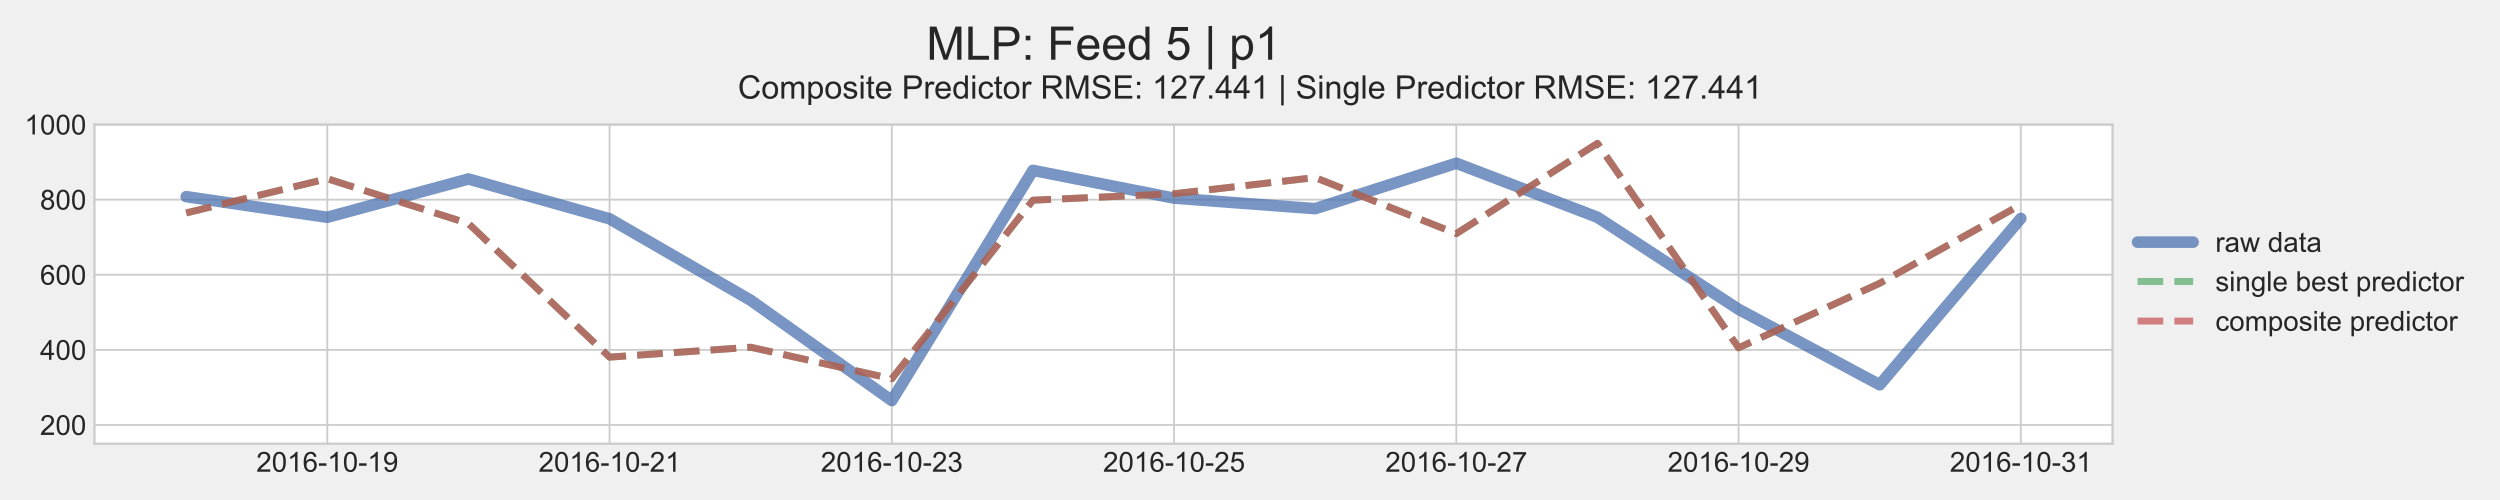
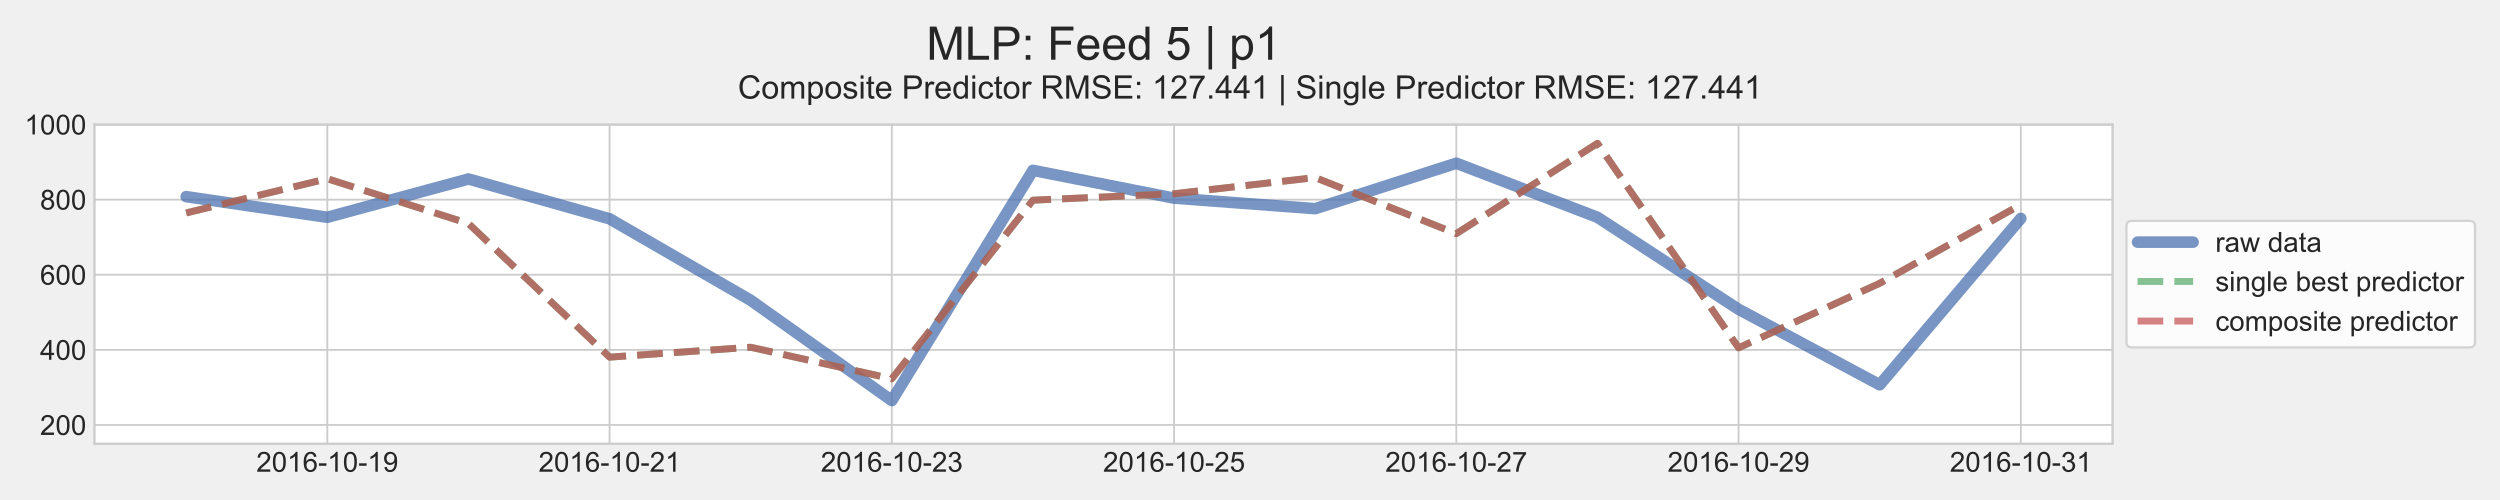
<svg xmlns="http://www.w3.org/2000/svg" xmlns:xlink="http://www.w3.org/1999/xlink" height="216pt" version="1.1" viewBox="0 0 1080 216" width="1080pt">
  <defs>
    <style type="text/css">
*{stroke-linecap:butt;stroke-linejoin:round;}
  </style>
  </defs>
  <g id="figure_1">
    <g id="patch_1">
      <path d="M 0 216  L 1080 216  L 1080 0  L 0 0  z " style="fill:none;" />
    </g>
    <g id="axes_1">
      <g id="patch_2">
        <path d="M 40.8 191.7  L 912.625 191.7  L 912.625 53.8  L 40.8 53.8  z " style="fill:#ffffff;" />
      </g>
      <g id="matplotlib.axis_1">
        <g id="xtick_1">
          <g id="line2d_1">
-             <path clip-path="url(#p46f3f9dfbc)" d="M 141.395 191.7  L 141.395 53.8  " style="fill:none;stroke:#cccccc;stroke-linecap:round;stroke-width:0.8;" />
+             <path clip-path="url(#p5fd729d918)" d="M 141.395 191.7  L 141.395 53.8  " style="fill:none;stroke:#cccccc;stroke-linecap:round;stroke-width:0.8;" />
          </g>
          <g id="line2d_2" />
          <g id="text_1">
            <defs>
              <path d="M 50.344 8.453  L 50.344 0  L 3.031 0  Q 2.938 3.172 4.047 6.109  Q 5.859 10.938 9.828 15.625  Q 13.812 20.312 21.344 26.469  Q 33.016 36.031 37.109 41.625  Q 41.219 47.219 41.219 52.203  Q 41.219 57.422 37.469 61  Q 33.734 64.594 27.734 64.594  Q 21.391 64.594 17.578 60.781  Q 13.766 56.984 13.719 50.25  L 4.688 51.172  Q 5.609 61.281 11.656 66.578  Q 17.719 71.875 27.938 71.875  Q 38.234 71.875 44.234 66.156  Q 50.25 60.453 50.25 52  Q 50.25 47.703 48.484 43.547  Q 46.734 39.406 42.656 34.812  Q 38.578 30.219 29.109 22.219  Q 21.188 15.578 18.938 13.203  Q 16.703 10.844 15.234 8.453  z " id="ArialMT-32" />
              <path d="M 4.156 35.297  Q 4.156 48 6.766 55.734  Q 9.375 63.484 14.516 67.672  Q 19.672 71.875 27.484 71.875  Q 33.25 71.875 37.594 69.547  Q 41.938 67.234 44.766 62.859  Q 47.609 58.5 49.219 52.219  Q 50.828 45.953 50.828 35.297  Q 50.828 22.703 48.234 14.969  Q 45.656 7.234 40.5 3  Q 35.359 -1.219 27.484 -1.219  Q 17.141 -1.219 11.234 6.203  Q 4.156 15.141 4.156 35.297  z M 13.188 35.297  Q 13.188 17.672 17.312 11.828  Q 21.438 6 27.484 6  Q 33.547 6 37.672 11.859  Q 41.797 17.719 41.797 35.297  Q 41.797 52.984 37.672 58.781  Q 33.547 64.594 27.391 64.594  Q 21.344 64.594 17.719 59.469  Q 13.188 52.938 13.188 35.297  z " id="ArialMT-30" />
              <path d="M 37.25 0  L 28.469 0  L 28.469 56  Q 25.297 52.984 20.141 49.953  Q 14.984 46.922 10.891 45.406  L 10.891 53.906  Q 18.266 57.375 23.781 62.297  Q 29.297 67.234 31.594 71.875  L 37.25 71.875  z " id="ArialMT-31" />
              <path d="M 49.75 54.047  L 41.016 53.375  Q 39.844 58.547 37.703 60.891  Q 34.125 64.656 28.906 64.656  Q 24.703 64.656 21.531 62.312  Q 17.391 59.281 14.984 53.469  Q 12.594 47.656 12.5 36.922  Q 15.672 41.75 20.266 44.094  Q 24.859 46.438 29.891 46.438  Q 38.672 46.438 44.844 39.969  Q 51.031 33.5 51.031 23.25  Q 51.031 16.5 48.125 10.719  Q 45.219 4.938 40.141 1.859  Q 35.062 -1.219 28.609 -1.219  Q 17.625 -1.219 10.688 6.859  Q 3.766 14.938 3.766 33.5  Q 3.766 54.25 11.422 63.672  Q 18.109 71.875 29.438 71.875  Q 37.891 71.875 43.281 67.141  Q 48.688 62.406 49.75 54.047  z M 13.875 23.188  Q 13.875 18.656 15.797 14.5  Q 17.719 10.359 21.188 8.172  Q 24.656 6 28.469 6  Q 34.031 6 38.031 10.484  Q 42.047 14.984 42.047 22.703  Q 42.047 30.125 38.078 34.391  Q 34.125 38.672 28.125 38.672  Q 22.172 38.672 18.016 34.391  Q 13.875 30.125 13.875 23.188  z " id="ArialMT-36" />
              <path d="M 3.172 21.484  L 3.172 30.328  L 30.172 30.328  L 30.172 21.484  z " id="ArialMT-2d" />
              <path d="M 5.469 16.547  L 13.922 17.328  Q 14.984 11.375 18.016 8.688  Q 21.047 6 25.781 6  Q 29.828 6 32.875 7.859  Q 35.938 9.719 37.891 12.812  Q 39.844 15.922 41.156 21.188  Q 42.484 26.469 42.484 31.938  Q 42.484 32.516 42.438 33.688  Q 39.797 29.5 35.234 26.875  Q 30.672 24.266 25.344 24.266  Q 16.453 24.266 10.297 30.703  Q 4.156 37.156 4.156 47.703  Q 4.156 58.594 10.578 65.234  Q 17 71.875 26.656 71.875  Q 33.641 71.875 39.422 68.109  Q 45.219 64.359 48.219 57.391  Q 51.219 50.438 51.219 37.25  Q 51.219 23.531 48.234 15.406  Q 45.266 7.281 39.375 3.031  Q 33.5 -1.219 25.594 -1.219  Q 17.188 -1.219 11.859 3.438  Q 6.547 8.109 5.469 16.547  z M 41.453 48.141  Q 41.453 55.719 37.422 60.156  Q 33.406 64.594 27.734 64.594  Q 21.875 64.594 17.531 59.812  Q 13.188 55.031 13.188 47.406  Q 13.188 40.578 17.312 36.297  Q 21.438 32.031 27.484 32.031  Q 33.594 32.031 37.516 36.297  Q 41.453 40.578 41.453 48.141  z " id="ArialMT-39" />
            </defs>
            <g style="fill:#262626;" transform="translate(110.7071 203.7894)scale(0.12 -0.12)">
              <use xlink:href="#ArialMT-32" />
              <use x="55.615" xlink:href="#ArialMT-30" />
              <use x="111.23" xlink:href="#ArialMT-31" />
              <use x="166.846" xlink:href="#ArialMT-36" />
              <use x="222.461" xlink:href="#ArialMT-2d" />
              <use x="255.762" xlink:href="#ArialMT-31" />
              <use x="311.377" xlink:href="#ArialMT-30" />
              <use x="366.992" xlink:href="#ArialMT-2d" />
              <use x="400.293" xlink:href="#ArialMT-31" />
              <use x="455.908" xlink:href="#ArialMT-39" />
            </g>
          </g>
        </g>
        <g id="xtick_2">
          <g id="line2d_3">
-             <path clip-path="url(#p46f3f9dfbc)" d="M 263.329 191.7  L 263.329 53.8  " style="fill:none;stroke:#cccccc;stroke-linecap:round;stroke-width:0.8;" />
+             <path clip-path="url(#p5fd729d918)" d="M 263.329 191.7  L 263.329 53.8  " style="fill:none;stroke:#cccccc;stroke-linecap:round;stroke-width:0.8;" />
          </g>
          <g id="line2d_4" />
          <g id="text_2">
            <g style="fill:#262626;" transform="translate(232.6406 203.7894)scale(0.12 -0.12)">
              <use xlink:href="#ArialMT-32" />
              <use x="55.615" xlink:href="#ArialMT-30" />
              <use x="111.23" xlink:href="#ArialMT-31" />
              <use x="166.846" xlink:href="#ArialMT-36" />
              <use x="222.461" xlink:href="#ArialMT-2d" />
              <use x="255.762" xlink:href="#ArialMT-31" />
              <use x="311.377" xlink:href="#ArialMT-30" />
              <use x="366.992" xlink:href="#ArialMT-2d" />
              <use x="400.293" xlink:href="#ArialMT-32" />
              <use x="455.908" xlink:href="#ArialMT-31" />
            </g>
          </g>
        </g>
        <g id="xtick_3">
          <g id="line2d_5">
-             <path clip-path="url(#p46f3f9dfbc)" d="M 385.262 191.7  L 385.262 53.8  " style="fill:none;stroke:#cccccc;stroke-linecap:round;stroke-width:0.8;" />
+             <path clip-path="url(#p5fd729d918)" d="M 385.262 191.7  L 385.262 53.8  " style="fill:none;stroke:#cccccc;stroke-linecap:round;stroke-width:0.8;" />
          </g>
          <g id="line2d_6" />
          <g id="text_3">
            <defs>
              <path d="M 4.203 18.891  L 12.984 20.062  Q 14.5 12.594 18.141 9.297  Q 21.781 6 27 6  Q 33.203 6 37.469 10.297  Q 41.75 14.594 41.75 20.953  Q 41.75 27 37.797 30.922  Q 33.844 34.859 27.734 34.859  Q 25.25 34.859 21.531 33.891  L 22.516 41.609  Q 23.391 41.5 23.922 41.5  Q 29.547 41.5 34.031 44.422  Q 38.531 47.359 38.531 53.469  Q 38.531 58.297 35.25 61.469  Q 31.984 64.656 26.812 64.656  Q 21.688 64.656 18.266 61.422  Q 14.844 58.203 13.875 51.766  L 5.078 53.328  Q 6.688 62.156 12.391 67.016  Q 18.109 71.875 26.609 71.875  Q 32.469 71.875 37.391 69.359  Q 42.328 66.844 44.938 62.5  Q 47.562 58.156 47.562 53.266  Q 47.562 48.641 45.062 44.828  Q 42.578 41.016 37.703 38.766  Q 44.047 37.312 47.562 32.688  Q 51.078 28.078 51.078 21.141  Q 51.078 11.766 44.234 5.25  Q 37.406 -1.266 26.953 -1.266  Q 17.531 -1.266 11.297 4.344  Q 5.078 9.969 4.203 18.891  z " id="ArialMT-33" />
            </defs>
            <g style="fill:#262626;" transform="translate(354.5742 203.7894)scale(0.12 -0.12)">
              <use xlink:href="#ArialMT-32" />
              <use x="55.615" xlink:href="#ArialMT-30" />
              <use x="111.23" xlink:href="#ArialMT-31" />
              <use x="166.846" xlink:href="#ArialMT-36" />
              <use x="222.461" xlink:href="#ArialMT-2d" />
              <use x="255.762" xlink:href="#ArialMT-31" />
              <use x="311.377" xlink:href="#ArialMT-30" />
              <use x="366.992" xlink:href="#ArialMT-2d" />
              <use x="400.293" xlink:href="#ArialMT-32" />
              <use x="455.908" xlink:href="#ArialMT-33" />
            </g>
          </g>
        </g>
        <g id="xtick_4">
          <g id="line2d_7">
-             <path clip-path="url(#p46f3f9dfbc)" d="M 507.196 191.7  L 507.196 53.8  " style="fill:none;stroke:#cccccc;stroke-linecap:round;stroke-width:0.8;" />
+             <path clip-path="url(#p5fd729d918)" d="M 507.196 191.7  L 507.196 53.8  " style="fill:none;stroke:#cccccc;stroke-linecap:round;stroke-width:0.8;" />
          </g>
          <g id="line2d_8" />
          <g id="text_4">
            <defs>
              <path d="M 4.156 18.75  L 13.375 19.531  Q 14.406 12.797 18.141 9.391  Q 21.875 6 27.156 6  Q 33.5 6 37.891 10.781  Q 42.281 15.578 42.281 23.484  Q 42.281 31 38.062 35.344  Q 33.844 39.703 27 39.703  Q 22.75 39.703 19.328 37.766  Q 15.922 35.844 13.969 32.766  L 5.719 33.844  L 12.641 70.609  L 48.25 70.609  L 48.25 62.203  L 19.672 62.203  L 15.828 42.969  Q 22.266 47.469 29.344 47.469  Q 38.719 47.469 45.156 40.969  Q 51.609 34.469 51.609 24.266  Q 51.609 14.547 45.953 7.469  Q 39.062 -1.219 27.156 -1.219  Q 17.391 -1.219 11.203 4.25  Q 5.031 9.719 4.156 18.75  z " id="ArialMT-35" />
            </defs>
            <g style="fill:#262626;" transform="translate(476.5078 203.7894)scale(0.12 -0.12)">
              <use xlink:href="#ArialMT-32" />
              <use x="55.615" xlink:href="#ArialMT-30" />
              <use x="111.23" xlink:href="#ArialMT-31" />
              <use x="166.846" xlink:href="#ArialMT-36" />
              <use x="222.461" xlink:href="#ArialMT-2d" />
              <use x="255.762" xlink:href="#ArialMT-31" />
              <use x="311.377" xlink:href="#ArialMT-30" />
              <use x="366.992" xlink:href="#ArialMT-2d" />
              <use x="400.293" xlink:href="#ArialMT-32" />
              <use x="455.908" xlink:href="#ArialMT-35" />
            </g>
          </g>
        </g>
        <g id="xtick_5">
          <g id="line2d_9">
-             <path clip-path="url(#p46f3f9dfbc)" d="M 629.129 191.7  L 629.129 53.8  " style="fill:none;stroke:#cccccc;stroke-linecap:round;stroke-width:0.8;" />
+             <path clip-path="url(#p5fd729d918)" d="M 629.129 191.7  L 629.129 53.8  " style="fill:none;stroke:#cccccc;stroke-linecap:round;stroke-width:0.8;" />
          </g>
          <g id="line2d_10" />
          <g id="text_5">
            <defs>
              <path d="M 4.734 62.203  L 4.734 70.656  L 51.078 70.656  L 51.078 63.812  Q 44.234 56.547 37.516 44.484  Q 30.812 32.422 27.156 19.672  Q 24.516 10.688 23.781 0  L 14.75 0  Q 14.891 8.453 18.062 20.406  Q 21.234 32.375 27.172 43.484  Q 33.109 54.594 39.797 62.203  z " id="ArialMT-37" />
            </defs>
            <g style="fill:#262626;" transform="translate(598.4413 203.7894)scale(0.12 -0.12)">
              <use xlink:href="#ArialMT-32" />
              <use x="55.615" xlink:href="#ArialMT-30" />
              <use x="111.23" xlink:href="#ArialMT-31" />
              <use x="166.846" xlink:href="#ArialMT-36" />
              <use x="222.461" xlink:href="#ArialMT-2d" />
              <use x="255.762" xlink:href="#ArialMT-31" />
              <use x="311.377" xlink:href="#ArialMT-30" />
              <use x="366.992" xlink:href="#ArialMT-2d" />
              <use x="400.293" xlink:href="#ArialMT-32" />
              <use x="455.908" xlink:href="#ArialMT-37" />
            </g>
          </g>
        </g>
        <g id="xtick_6">
          <g id="line2d_11">
-             <path clip-path="url(#p46f3f9dfbc)" d="M 751.063 191.7  L 751.063 53.8  " style="fill:none;stroke:#cccccc;stroke-linecap:round;stroke-width:0.8;" />
+             <path clip-path="url(#p5fd729d918)" d="M 751.063 191.7  L 751.063 53.8  " style="fill:none;stroke:#cccccc;stroke-linecap:round;stroke-width:0.8;" />
          </g>
          <g id="line2d_12" />
          <g id="text_6">
            <g style="fill:#262626;" transform="translate(720.3749 203.7894)scale(0.12 -0.12)">
              <use xlink:href="#ArialMT-32" />
              <use x="55.615" xlink:href="#ArialMT-30" />
              <use x="111.23" xlink:href="#ArialMT-31" />
              <use x="166.846" xlink:href="#ArialMT-36" />
              <use x="222.461" xlink:href="#ArialMT-2d" />
              <use x="255.762" xlink:href="#ArialMT-31" />
              <use x="311.377" xlink:href="#ArialMT-30" />
              <use x="366.992" xlink:href="#ArialMT-2d" />
              <use x="400.293" xlink:href="#ArialMT-32" />
              <use x="455.908" xlink:href="#ArialMT-39" />
            </g>
          </g>
        </g>
        <g id="xtick_7">
          <g id="line2d_13">
-             <path clip-path="url(#p46f3f9dfbc)" d="M 872.997 191.7  L 872.997 53.8  " style="fill:none;stroke:#cccccc;stroke-linecap:round;stroke-width:0.8;" />
+             <path clip-path="url(#p5fd729d918)" d="M 872.997 191.7  L 872.997 53.8  " style="fill:none;stroke:#cccccc;stroke-linecap:round;stroke-width:0.8;" />
          </g>
          <g id="line2d_14" />
          <g id="text_7">
            <g style="fill:#262626;" transform="translate(842.3085 203.7894)scale(0.12 -0.12)">
              <use xlink:href="#ArialMT-32" />
              <use x="55.615" xlink:href="#ArialMT-30" />
              <use x="111.23" xlink:href="#ArialMT-31" />
              <use x="166.846" xlink:href="#ArialMT-36" />
              <use x="222.461" xlink:href="#ArialMT-2d" />
              <use x="255.762" xlink:href="#ArialMT-31" />
              <use x="311.377" xlink:href="#ArialMT-30" />
              <use x="366.992" xlink:href="#ArialMT-2d" />
              <use x="400.293" xlink:href="#ArialMT-33" />
              <use x="455.908" xlink:href="#ArialMT-31" />
            </g>
          </g>
        </g>
      </g>
      <g id="matplotlib.axis_2">
        <g id="ytick_1">
          <g id="line2d_15">
-             <path clip-path="url(#p46f3f9dfbc)" d="M 40.8 183.588  L 912.625 183.588  " style="fill:none;stroke:#cccccc;stroke-linecap:round;stroke-width:0.8;" />
+             <path clip-path="url(#p5fd729d918)" d="M 40.8 183.588  L 912.625 183.588  " style="fill:none;stroke:#cccccc;stroke-linecap:round;stroke-width:0.8;" />
          </g>
          <g id="line2d_16" />
          <g id="text_8">
            <g style="fill:#262626;" transform="translate(17.28063 187.8829)scale(0.12 -0.12)">
              <use xlink:href="#ArialMT-32" />
              <use x="55.615" xlink:href="#ArialMT-30" />
              <use x="111.23" xlink:href="#ArialMT-30" />
            </g>
          </g>
        </g>
        <g id="ytick_2">
          <g id="line2d_17">
-             <path clip-path="url(#p46f3f9dfbc)" d="M 40.8 151.141  L 912.625 151.141  " style="fill:none;stroke:#cccccc;stroke-linecap:round;stroke-width:0.8;" />
+             <path clip-path="url(#p5fd729d918)" d="M 40.8 151.141  L 912.625 151.141  " style="fill:none;stroke:#cccccc;stroke-linecap:round;stroke-width:0.8;" />
          </g>
          <g id="line2d_18" />
          <g id="text_9">
            <defs>
              <path d="M 32.328 0  L 32.328 17.141  L 1.266 17.141  L 1.266 25.203  L 33.938 71.578  L 41.109 71.578  L 41.109 25.203  L 50.781 25.203  L 50.781 17.141  L 41.109 17.141  L 41.109 0  z M 32.328 25.203  L 32.328 57.469  L 9.906 25.203  z " id="ArialMT-34" />
            </defs>
            <g style="fill:#262626;" transform="translate(17.28063 155.4359)scale(0.12 -0.12)">
              <use xlink:href="#ArialMT-34" />
              <use x="55.615" xlink:href="#ArialMT-30" />
              <use x="111.23" xlink:href="#ArialMT-30" />
            </g>
          </g>
        </g>
        <g id="ytick_3">
          <g id="line2d_19">
-             <path clip-path="url(#p46f3f9dfbc)" d="M 40.8 118.694  L 912.625 118.694  " style="fill:none;stroke:#cccccc;stroke-linecap:round;stroke-width:0.8;" />
+             <path clip-path="url(#p5fd729d918)" d="M 40.8 118.694  L 912.625 118.694  " style="fill:none;stroke:#cccccc;stroke-linecap:round;stroke-width:0.8;" />
          </g>
          <g id="line2d_20" />
          <g id="text_10">
            <g style="fill:#262626;" transform="translate(17.28063 122.9888)scale(0.12 -0.12)">
              <use xlink:href="#ArialMT-36" />
              <use x="55.615" xlink:href="#ArialMT-30" />
              <use x="111.23" xlink:href="#ArialMT-30" />
            </g>
          </g>
        </g>
        <g id="ytick_4">
          <g id="line2d_21">
-             <path clip-path="url(#p46f3f9dfbc)" d="M 40.8 86.247  L 912.625 86.247  " style="fill:none;stroke:#cccccc;stroke-linecap:round;stroke-width:0.8;" />
+             <path clip-path="url(#p5fd729d918)" d="M 40.8 86.247  L 912.625 86.247  " style="fill:none;stroke:#cccccc;stroke-linecap:round;stroke-width:0.8;" />
          </g>
          <g id="line2d_22" />
          <g id="text_11">
            <defs>
              <path d="M 17.672 38.812  Q 12.203 40.828 9.562 44.531  Q 6.938 48.25 6.938 53.422  Q 6.938 61.234 12.547 66.547  Q 18.172 71.875 27.484 71.875  Q 36.859 71.875 42.578 66.422  Q 48.297 60.984 48.297 53.172  Q 48.297 48.188 45.672 44.5  Q 43.062 40.828 37.75 38.812  Q 44.344 36.672 47.781 31.875  Q 51.219 27.094 51.219 20.453  Q 51.219 11.281 44.719 5.031  Q 38.234 -1.219 27.641 -1.219  Q 17.047 -1.219 10.547 5.047  Q 4.047 11.328 4.047 20.703  Q 4.047 27.688 7.594 32.391  Q 11.141 37.109 17.672 38.812  z M 15.922 53.719  Q 15.922 48.641 19.188 45.406  Q 22.469 42.188 27.688 42.188  Q 32.766 42.188 36.016 45.375  Q 39.266 48.578 39.266 53.219  Q 39.266 58.062 35.906 61.359  Q 32.562 64.656 27.594 64.656  Q 22.562 64.656 19.234 61.422  Q 15.922 58.203 15.922 53.719  z M 13.094 20.656  Q 13.094 16.891 14.875 13.375  Q 16.656 9.859 20.172 7.922  Q 23.688 6 27.734 6  Q 34.031 6 38.125 10.047  Q 42.234 14.109 42.234 20.359  Q 42.234 26.703 38.016 30.859  Q 33.797 35.016 27.438 35.016  Q 21.234 35.016 17.156 30.906  Q 13.094 26.812 13.094 20.656  z " id="ArialMT-38" />
            </defs>
            <g style="fill:#262626;" transform="translate(17.28063 90.54175)scale(0.12 -0.12)">
              <use xlink:href="#ArialMT-38" />
              <use x="55.615" xlink:href="#ArialMT-30" />
              <use x="111.23" xlink:href="#ArialMT-30" />
            </g>
          </g>
        </g>
        <g id="ytick_5">
          <g id="line2d_23">
-             <path clip-path="url(#p46f3f9dfbc)" d="M 40.8 53.8  L 912.625 53.8  " style="fill:none;stroke:#cccccc;stroke-linecap:round;stroke-width:0.8;" />
+             <path clip-path="url(#p5fd729d918)" d="M 40.8 53.8  L 912.625 53.8  " style="fill:none;stroke:#cccccc;stroke-linecap:round;stroke-width:0.8;" />
          </g>
          <g id="line2d_24" />
          <g id="text_12">
            <g style="fill:#262626;" transform="translate(10.6075 58.09469)scale(0.12 -0.12)">
              <use xlink:href="#ArialMT-31" />
              <use x="55.615" xlink:href="#ArialMT-30" />
              <use x="111.23" xlink:href="#ArialMT-30" />
              <use x="166.846" xlink:href="#ArialMT-30" />
            </g>
          </g>
        </g>
      </g>
      <g id="line2d_25">
-         <path clip-path="url(#p46f3f9dfbc)" d="M 80.428 84.949  L 141.395 93.872  L 202.362 77.324  L 263.329 94.521  L 324.296 129.726  L 385.262 173.043  L 446.229 73.593  L 507.196 85.598  L 568.163 90.141  L 629.129 70.51  L 690.096 93.872  L 751.063 133.62  L 812.03 166.229  L 872.997 94.359  " style="fill:none;stroke:#4c72b0;stroke-linecap:round;stroke-opacity:0.75;stroke-width:5;" />
+         <path clip-path="url(#p5fd729d918)" d="M 80.428 84.949  L 141.395 93.872  L 202.362 77.324  L 263.329 94.521  L 324.296 129.726  L 385.262 173.043  L 446.229 73.593  L 507.196 85.598  L 568.163 90.141  L 629.129 70.51  L 690.096 93.872  L 751.063 133.62  L 812.03 166.229  L 872.997 94.359  " style="fill:none;stroke:#4c72b0;stroke-linecap:round;stroke-opacity:0.75;stroke-width:5;" />
      </g>
      <g id="line2d_26">
-         <path clip-path="url(#p46f3f9dfbc)" d="M 80.428 91.993  L 141.395 77.207  L 202.362 96.566  L 263.329 154.29  L 324.296 150.006  L 385.262 163.63  L 446.229 86.486  L 507.196 83.698  L 568.163 76.708  L 629.129 100.932  L 690.096 61.924  L 751.063 150.262  L 812.03 122.378  L 872.997 88.405  " style="fill:none;stroke:#55a868;stroke-dasharray:11.1,4.8;stroke-dashoffset:0;stroke-opacity:0.7;stroke-width:3;" />
+         <path clip-path="url(#p5fd729d918)" d="M 80.428 91.993  L 141.395 77.207  L 202.362 96.566  L 263.329 154.29  L 324.296 150.006  L 385.262 163.63  L 446.229 86.486  L 507.196 83.698  L 568.163 76.708  L 629.129 100.932  L 690.096 61.924  L 751.063 150.262  L 812.03 122.378  L 872.997 88.405  " style="fill:none;stroke:#55a868;stroke-dasharray:11.1,4.8;stroke-dashoffset:0;stroke-opacity:0.7;stroke-width:3;" />
      </g>
      <g id="line2d_27">
-         <path clip-path="url(#p46f3f9dfbc)" d="M 80.428 91.993  L 141.395 77.207  L 202.362 96.566  L 263.329 154.29  L 324.296 150.006  L 385.262 163.63  L 446.229 86.486  L 507.196 83.698  L 568.163 76.708  L 629.129 100.932  L 690.096 61.924  L 751.063 150.262  L 812.03 122.378  L 872.997 88.405  " style="fill:none;stroke:#c44e52;stroke-dasharray:11.1,4.8;stroke-dashoffset:0;stroke-opacity:0.7;stroke-width:3;" />
+         <path clip-path="url(#p5fd729d918)" d="M 80.428 91.993  L 141.395 77.207  L 202.362 96.566  L 263.329 154.29  L 324.296 150.006  L 385.262 163.63  L 446.229 86.486  L 507.196 83.698  L 568.163 76.708  L 629.129 100.932  L 690.096 61.924  L 751.063 150.262  L 812.03 122.378  L 872.997 88.405  " style="fill:none;stroke:#c44e52;stroke-dasharray:11.1,4.8;stroke-dashoffset:0;stroke-opacity:0.7;stroke-width:3;" />
      </g>
      <g id="patch_3">
        <path d="M 40.8 191.7  L 40.8 53.8  " style="fill:none;stroke:#cccccc;stroke-linecap:square;stroke-linejoin:miter;" />
      </g>
      <g id="patch_4">
        <path d="M 912.625 191.7  L 912.625 53.8  " style="fill:none;stroke:#cccccc;stroke-linecap:square;stroke-linejoin:miter;" />
      </g>
      <g id="patch_5">
        <path d="M 40.8 191.7  L 912.625 191.7  " style="fill:none;stroke:#cccccc;stroke-linecap:square;stroke-linejoin:miter;" />
      </g>
      <g id="patch_6">
        <path d="M 40.8 53.8  L 912.625 53.8  " style="fill:none;stroke:#cccccc;stroke-linecap:square;stroke-linejoin:miter;" />
      </g>
      <g id="text_13">
        <defs>
          <path d="M 7.422 0  L 7.422 71.578  L 21.688 71.578  L 38.625 20.906  Q 40.969 13.812 42.047 10.297  Q 43.266 14.203 45.844 21.781  L 62.984 71.578  L 75.734 71.578  L 75.734 0  L 66.609 0  L 66.609 59.906  L 45.797 0  L 37.25 0  L 16.547 60.938  L 16.547 0  z " id="ArialMT-4d" />
          <path d="M 7.328 0  L 7.328 71.578  L 16.797 71.578  L 16.797 8.453  L 52.047 8.453  L 52.047 0  z " id="ArialMT-4c" />
          <path d="M 7.719 0  L 7.719 71.578  L 34.719 71.578  Q 41.844 71.578 45.609 70.906  Q 50.875 70.016 54.438 67.547  Q 58.016 65.094 60.188 60.641  Q 62.359 56.203 62.359 50.875  Q 62.359 41.75 56.547 35.422  Q 50.734 29.109 35.547 29.109  L 17.188 29.109  L 17.188 0  z M 17.188 37.547  L 35.688 37.547  Q 44.875 37.547 48.734 40.969  Q 52.594 44.391 52.594 50.594  Q 52.594 55.078 50.312 58.266  Q 48.047 61.469 44.344 62.5  Q 41.938 63.141 35.5 63.141  L 17.188 63.141  z " id="ArialMT-50" />
          <path d="M 9.031 41.844  L 9.031 51.859  L 19.047 51.859  L 19.047 41.844  z M 9.031 0  L 9.031 10.016  L 19.047 10.016  L 19.047 0  z " id="ArialMT-3a" />
          <path id="ArialMT-20" />
          <path d="M 8.203 0  L 8.203 71.578  L 56.5 71.578  L 56.5 63.141  L 17.672 63.141  L 17.672 40.969  L 51.266 40.969  L 51.266 32.516  L 17.672 32.516  L 17.672 0  z " id="ArialMT-46" />
          <path d="M 42.094 16.703  L 51.172 15.578  Q 49.031 7.625 43.219 3.219  Q 37.406 -1.172 28.375 -1.172  Q 17 -1.172 10.328 5.828  Q 3.656 12.844 3.656 25.484  Q 3.656 38.578 10.391 45.797  Q 17.141 53.031 27.875 53.031  Q 38.281 53.031 44.875 45.953  Q 51.469 38.875 51.469 26.031  Q 51.469 25.25 51.422 23.688  L 12.75 23.688  Q 13.234 15.141 17.578 10.594  Q 21.922 6.062 28.422 6.062  Q 33.25 6.062 36.672 8.594  Q 40.094 11.141 42.094 16.703  z M 13.234 30.906  L 42.188 30.906  Q 41.609 37.453 38.875 40.719  Q 34.672 45.797 27.984 45.797  Q 21.922 45.797 17.797 41.75  Q 13.672 37.703 13.234 30.906  z " id="ArialMT-65" />
          <path d="M 40.234 0  L 40.234 6.547  Q 35.297 -1.172 25.734 -1.172  Q 19.531 -1.172 14.328 2.25  Q 9.125 5.672 6.266 11.797  Q 3.422 17.922 3.422 25.875  Q 3.422 33.641 6 39.969  Q 8.594 46.297 13.766 49.656  Q 18.953 53.031 25.344 53.031  Q 30.031 53.031 33.688 51.047  Q 37.359 49.078 39.656 45.906  L 39.656 71.578  L 48.391 71.578  L 48.391 0  z M 12.453 25.875  Q 12.453 15.922 16.641 10.984  Q 20.844 6.062 26.562 6.062  Q 32.328 6.062 36.344 10.766  Q 40.375 15.484 40.375 25.141  Q 40.375 35.797 36.266 40.766  Q 32.172 45.75 26.172 45.75  Q 20.312 45.75 16.375 40.969  Q 12.453 36.188 12.453 25.875  z " id="ArialMT-64" />
          <path d="M 9.188 -21.047  L 9.188 72.797  L 16.844 72.797  L 16.844 -21.047  z " id="ArialMT-7c" />
          <path d="M 6.594 -19.875  L 6.594 51.859  L 14.594 51.859  L 14.594 45.125  Q 17.438 49.078 21 51.047  Q 24.562 53.031 29.641 53.031  Q 36.281 53.031 41.359 49.609  Q 46.438 46.188 49.016 39.953  Q 51.609 33.734 51.609 26.312  Q 51.609 18.359 48.75 11.984  Q 45.906 5.609 40.453 2.219  Q 35.016 -1.172 29 -1.172  Q 24.609 -1.172 21.109 0.688  Q 17.625 2.547 15.375 5.375  L 15.375 -19.875  z M 14.547 25.641  Q 14.547 15.625 18.594 10.844  Q 22.656 6.062 28.422 6.062  Q 34.281 6.062 38.453 11.016  Q 42.625 15.969 42.625 26.375  Q 42.625 36.281 38.547 41.203  Q 34.469 46.141 28.812 46.141  Q 23.188 46.141 18.859 40.891  Q 14.547 35.641 14.547 25.641  z " id="ArialMT-70" />
        </defs>
        <g style="fill:#262626;" transform="translate(400.1891 25.8)scale(0.2 -0.2)">
          <use xlink:href="#ArialMT-4d" />
          <use x="83.301" xlink:href="#ArialMT-4c" />
          <use x="138.916" xlink:href="#ArialMT-50" />
          <use x="205.615" xlink:href="#ArialMT-3a" />
          <use x="233.398" xlink:href="#ArialMT-20" />
          <use x="261.182" xlink:href="#ArialMT-46" />
          <use x="322.266" xlink:href="#ArialMT-65" />
          <use x="377.881" xlink:href="#ArialMT-65" />
          <use x="433.496" xlink:href="#ArialMT-64" />
          <use x="489.111" xlink:href="#ArialMT-20" />
          <use x="516.895" xlink:href="#ArialMT-35" />
          <use x="572.51" xlink:href="#ArialMT-20" />
          <use x="600.293" xlink:href="#ArialMT-7c" />
          <use x="626.27" xlink:href="#ArialMT-20" />
          <use x="654.053" xlink:href="#ArialMT-70" />
          <use x="709.668" xlink:href="#ArialMT-31" />
        </g>
      </g>
      <g id="legend_1">
+         <g id="patch_7">
+           <path d="M 921.025 150.082  L 1066.808 150.082  Q 1069.208 150.082 1069.208 147.682  L 1069.208 97.818  Q 1069.208 95.418 1066.808 95.418  L 921.025 95.418  Q 918.625 95.418 918.625 97.818  L 918.625 147.682  Q 918.625 150.082 921.025 150.082  z " style="fill:#ffffff;opacity:0.8;stroke:#cccccc;stroke-linejoin:miter;" />
+         </g>
        <g id="line2d_28">
          <path d="M 923.425 104.608  L 947.425 104.608  " style="fill:none;stroke:#4c72b0;stroke-linecap:round;stroke-opacity:0.75;stroke-width:5;" />
        </g>
        <g id="line2d_29" />
        <g id="text_14">
          <defs>
            <path d="M 6.5 0  L 6.5 51.859  L 14.406 51.859  L 14.406 44  Q 17.438 49.516 20 51.266  Q 22.562 53.031 25.641 53.031  Q 30.078 53.031 34.672 50.203  L 31.641 42.047  Q 28.422 43.953 25.203 43.953  Q 22.312 43.953 20.016 42.219  Q 17.719 40.484 16.75 37.406  Q 15.281 32.719 15.281 27.156  L 15.281 0  z " id="ArialMT-72" />
            <path d="M 40.438 6.391  Q 35.547 2.25 31.031 0.531  Q 26.516 -1.172 21.344 -1.172  Q 12.797 -1.172 8.203 3  Q 3.609 7.172 3.609 13.672  Q 3.609 17.484 5.344 20.625  Q 7.078 23.781 9.891 25.688  Q 12.703 27.594 16.219 28.562  Q 18.797 29.25 24.031 29.891  Q 34.672 31.156 39.703 32.906  Q 39.75 34.719 39.75 35.203  Q 39.75 40.578 37.25 42.781  Q 33.891 45.75 27.25 45.75  Q 21.047 45.75 18.094 43.578  Q 15.141 41.406 13.719 35.891  L 5.125 37.062  Q 6.297 42.578 8.984 45.969  Q 11.672 49.359 16.75 51.188  Q 21.828 53.031 28.516 53.031  Q 35.156 53.031 39.297 51.469  Q 43.453 49.906 45.406 47.531  Q 47.359 45.172 48.141 41.547  Q 48.578 39.312 48.578 33.453  L 48.578 21.734  Q 48.578 9.469 49.141 6.219  Q 49.703 2.984 51.375 0  L 42.188 0  Q 40.828 2.734 40.438 6.391  z M 39.703 26.031  Q 34.906 24.078 25.344 22.703  Q 19.922 21.922 17.672 20.938  Q 15.438 19.969 14.203 18.094  Q 12.984 16.219 12.984 13.922  Q 12.984 10.406 15.641 8.062  Q 18.312 5.719 23.438 5.719  Q 28.516 5.719 32.469 7.938  Q 36.422 10.156 38.281 14.016  Q 39.703 17 39.703 22.797  z " id="ArialMT-61" />
            <path d="M 16.156 0  L 0.297 51.859  L 9.375 51.859  L 17.625 21.922  L 20.703 10.797  Q 20.906 11.625 23.391 21.484  L 31.641 51.859  L 40.672 51.859  L 48.438 21.781  L 51.031 11.859  L 54 21.875  L 62.891 51.859  L 71.438 51.859  L 55.219 0  L 46.094 0  L 37.844 31.062  L 35.844 39.891  L 25.344 0  z " id="ArialMT-77" />
            <path d="M 25.781 7.859  L 27.047 0.094  Q 23.344 -0.688 20.406 -0.688  Q 15.625 -0.688 12.984 0.828  Q 10.359 2.344 9.281 4.812  Q 8.203 7.281 8.203 15.188  L 8.203 45.016  L 1.766 45.016  L 1.766 51.859  L 8.203 51.859  L 8.203 64.703  L 16.938 69.969  L 16.938 51.859  L 25.781 51.859  L 25.781 45.016  L 16.938 45.016  L 16.938 14.703  Q 16.938 10.938 17.406 9.859  Q 17.875 8.797 18.922 8.156  Q 19.969 7.516 21.922 7.516  Q 23.391 7.516 25.781 7.859  z " id="ArialMT-74" />
          </defs>
          <g style="fill:#262626;" transform="translate(957.025 108.8075)scale(0.12 -0.12)">
            <use xlink:href="#ArialMT-72" />
            <use x="33.301" xlink:href="#ArialMT-61" />
            <use x="88.916" xlink:href="#ArialMT-77" />
            <use x="161.133" xlink:href="#ArialMT-20" />
            <use x="188.916" xlink:href="#ArialMT-64" />
            <use x="244.531" xlink:href="#ArialMT-61" />
            <use x="300.146" xlink:href="#ArialMT-74" />
            <use x="327.93" xlink:href="#ArialMT-61" />
          </g>
        </g>
        <g id="line2d_30">
          <path d="M 923.425 121.582  L 947.425 121.582  " style="fill:none;stroke:#55a868;stroke-dasharray:11.1,4.8;stroke-dashoffset:0;stroke-opacity:0.7;stroke-width:3;" />
        </g>
        <g id="line2d_31" />
        <g id="text_15">
          <defs>
            <path d="M 3.078 15.484  L 11.766 16.844  Q 12.5 11.625 15.844 8.844  Q 19.188 6.062 25.203 6.062  Q 31.25 6.062 34.172 8.516  Q 37.109 10.984 37.109 14.312  Q 37.109 17.281 34.516 19  Q 32.719 20.172 25.531 21.969  Q 15.875 24.422 12.141 26.203  Q 8.406 27.984 6.469 31.125  Q 4.547 34.281 4.547 38.094  Q 4.547 41.547 6.125 44.5  Q 7.719 47.469 10.453 49.422  Q 12.5 50.922 16.031 51.969  Q 19.578 53.031 23.641 53.031  Q 29.734 53.031 34.344 51.266  Q 38.969 49.516 41.156 46.5  Q 43.359 43.5 44.188 38.484  L 35.594 37.312  Q 35.016 41.312 32.203 43.547  Q 29.391 45.797 24.266 45.797  Q 18.219 45.797 15.625 43.797  Q 13.031 41.797 13.031 39.109  Q 13.031 37.406 14.109 36.031  Q 15.188 34.625 17.484 33.688  Q 18.797 33.203 25.25 31.453  Q 34.578 28.953 38.25 27.359  Q 41.938 25.781 44.031 22.75  Q 46.141 19.734 46.141 15.234  Q 46.141 10.844 43.578 6.953  Q 41.016 3.078 36.172 0.953  Q 31.344 -1.172 25.25 -1.172  Q 15.141 -1.172 9.844 3.031  Q 4.547 7.234 3.078 15.484  z " id="ArialMT-73" />
            <path d="M 6.641 61.469  L 6.641 71.578  L 15.438 71.578  L 15.438 61.469  z M 6.641 0  L 6.641 51.859  L 15.438 51.859  L 15.438 0  z " id="ArialMT-69" />
            <path d="M 6.594 0  L 6.594 51.859  L 14.5 51.859  L 14.5 44.484  Q 20.219 53.031 31 53.031  Q 35.688 53.031 39.625 51.344  Q 43.562 49.656 45.516 46.922  Q 47.469 44.188 48.25 40.438  Q 48.734 37.984 48.734 31.891  L 48.734 0  L 39.938 0  L 39.938 31.547  Q 39.938 36.922 38.906 39.578  Q 37.891 42.234 35.281 43.812  Q 32.672 45.406 29.156 45.406  Q 23.531 45.406 19.453 41.844  Q 15.375 38.281 15.375 28.328  L 15.375 0  z " id="ArialMT-6e" />
            <path d="M 4.984 -4.297  L 13.531 -5.562  Q 14.062 -9.516 16.5 -11.328  Q 19.781 -13.766 25.438 -13.766  Q 31.547 -13.766 34.859 -11.328  Q 38.188 -8.891 39.359 -4.5  Q 40.047 -1.812 39.984 6.781  Q 34.234 0 25.641 0  Q 14.938 0 9.078 7.719  Q 3.219 15.438 3.219 26.219  Q 3.219 33.641 5.906 39.906  Q 8.594 46.188 13.688 49.609  Q 18.797 53.031 25.688 53.031  Q 34.859 53.031 40.828 45.609  L 40.828 51.859  L 48.922 51.859  L 48.922 7.031  Q 48.922 -5.078 46.453 -10.125  Q 44 -15.188 38.641 -18.109  Q 33.297 -21.047 25.484 -21.047  Q 16.219 -21.047 10.5 -16.875  Q 4.781 -12.703 4.984 -4.297  z M 12.25 26.859  Q 12.25 16.656 16.297 11.969  Q 20.359 7.281 26.469 7.281  Q 32.516 7.281 36.609 11.938  Q 40.719 16.609 40.719 26.562  Q 40.719 36.078 36.5 40.906  Q 32.281 45.75 26.312 45.75  Q 20.453 45.75 16.344 40.984  Q 12.25 36.234 12.25 26.859  z " id="ArialMT-67" />
            <path d="M 6.391 0  L 6.391 71.578  L 15.188 71.578  L 15.188 0  z " id="ArialMT-6c" />
            <path d="M 14.703 0  L 6.547 0  L 6.547 71.578  L 15.328 71.578  L 15.328 46.047  Q 20.906 53.031 29.547 53.031  Q 34.328 53.031 38.594 51.094  Q 42.875 49.172 45.625 45.672  Q 48.391 42.188 49.953 37.25  Q 51.516 32.328 51.516 26.703  Q 51.516 13.375 44.922 6.094  Q 38.328 -1.172 29.109 -1.172  Q 19.922 -1.172 14.703 6.5  z M 14.594 26.312  Q 14.594 17 17.141 12.844  Q 21.297 6.062 28.375 6.062  Q 34.125 6.062 38.328 11.062  Q 42.531 16.062 42.531 25.984  Q 42.531 36.141 38.5 40.969  Q 34.469 45.797 28.766 45.797  Q 23 45.797 18.797 40.797  Q 14.594 35.797 14.594 26.312  z " id="ArialMT-62" />
            <path d="M 40.438 19  L 49.078 17.875  Q 47.656 8.938 41.812 3.875  Q 35.984 -1.172 27.484 -1.172  Q 16.844 -1.172 10.375 5.781  Q 3.906 12.75 3.906 25.734  Q 3.906 34.125 6.688 40.422  Q 9.469 46.734 15.156 49.875  Q 20.844 53.031 27.547 53.031  Q 35.984 53.031 41.359 48.75  Q 46.734 44.484 48.25 36.625  L 39.703 35.297  Q 38.484 40.531 35.375 43.156  Q 32.281 45.797 27.875 45.797  Q 21.234 45.797 17.078 41.031  Q 12.938 36.281 12.938 25.984  Q 12.938 15.531 16.938 10.797  Q 20.953 6.062 27.391 6.062  Q 32.562 6.062 36.031 9.234  Q 39.5 12.406 40.438 19  z " id="ArialMT-63" />
            <path d="M 3.328 25.922  Q 3.328 40.328 11.328 47.266  Q 18.016 53.031 27.641 53.031  Q 38.328 53.031 45.109 46.016  Q 51.906 39.016 51.906 26.656  Q 51.906 16.656 48.906 10.906  Q 45.906 5.172 40.156 2  Q 34.422 -1.172 27.641 -1.172  Q 16.75 -1.172 10.031 5.812  Q 3.328 12.797 3.328 25.922  z M 12.359 25.922  Q 12.359 15.969 16.703 11.016  Q 21.047 6.062 27.641 6.062  Q 34.188 6.062 38.531 11.031  Q 42.875 16.016 42.875 26.219  Q 42.875 35.844 38.5 40.797  Q 34.125 45.75 27.641 45.75  Q 21.047 45.75 16.703 40.812  Q 12.359 35.891 12.359 25.922  z " id="ArialMT-6f" />
          </defs>
          <g style="fill:#262626;" transform="translate(957.025 125.7819)scale(0.12 -0.12)">
            <use xlink:href="#ArialMT-73" />
            <use x="50" xlink:href="#ArialMT-69" />
            <use x="72.217" xlink:href="#ArialMT-6e" />
            <use x="127.832" xlink:href="#ArialMT-67" />
            <use x="183.447" xlink:href="#ArialMT-6c" />
            <use x="205.664" xlink:href="#ArialMT-65" />
            <use x="261.279" xlink:href="#ArialMT-20" />
            <use x="289.062" xlink:href="#ArialMT-62" />
            <use x="344.678" xlink:href="#ArialMT-65" />
            <use x="400.293" xlink:href="#ArialMT-73" />
            <use x="450.293" xlink:href="#ArialMT-74" />
            <use x="478.076" xlink:href="#ArialMT-20" />
            <use x="505.859" xlink:href="#ArialMT-70" />
            <use x="561.475" xlink:href="#ArialMT-72" />
            <use x="594.775" xlink:href="#ArialMT-65" />
            <use x="650.391" xlink:href="#ArialMT-64" />
            <use x="706.006" xlink:href="#ArialMT-69" />
            <use x="728.223" xlink:href="#ArialMT-63" />
            <use x="778.223" xlink:href="#ArialMT-74" />
            <use x="806.006" xlink:href="#ArialMT-6f" />
            <use x="861.621" xlink:href="#ArialMT-72" />
          </g>
        </g>
        <g id="line2d_32">
          <path d="M 923.425 138.697  L 947.425 138.697  " style="fill:none;stroke:#c44e52;stroke-dasharray:11.1,4.8;stroke-dashoffset:0;stroke-opacity:0.7;stroke-width:3;" />
        </g>
        <g id="line2d_33" />
        <g id="text_16">
          <defs>
            <path d="M 6.594 0  L 6.594 51.859  L 14.453 51.859  L 14.453 44.578  Q 16.891 48.391 20.938 50.703  Q 25 53.031 30.172 53.031  Q 35.938 53.031 39.625 50.641  Q 43.312 48.25 44.828 43.953  Q 50.984 53.031 60.844 53.031  Q 68.562 53.031 72.703 48.75  Q 76.859 44.484 76.859 35.594  L 76.859 0  L 68.109 0  L 68.109 32.672  Q 68.109 37.938 67.25 40.25  Q 66.406 42.578 64.156 43.984  Q 61.922 45.406 58.891 45.406  Q 53.422 45.406 49.797 41.766  Q 46.188 38.141 46.188 30.125  L 46.188 0  L 37.406 0  L 37.406 33.688  Q 37.406 39.547 35.25 42.469  Q 33.109 45.406 28.219 45.406  Q 24.516 45.406 21.359 43.453  Q 18.219 41.5 16.797 37.734  Q 15.375 33.984 15.375 26.906  L 15.375 0  z " id="ArialMT-6d" />
          </defs>
          <g style="fill:#262626;" transform="translate(957.025 142.8969)scale(0.12 -0.12)">
            <use xlink:href="#ArialMT-63" />
            <use x="50" xlink:href="#ArialMT-6f" />
            <use x="105.615" xlink:href="#ArialMT-6d" />
            <use x="188.916" xlink:href="#ArialMT-70" />
            <use x="244.531" xlink:href="#ArialMT-6f" />
            <use x="300.146" xlink:href="#ArialMT-73" />
            <use x="350.146" xlink:href="#ArialMT-69" />
            <use x="372.363" xlink:href="#ArialMT-74" />
            <use x="400.146" xlink:href="#ArialMT-65" />
            <use x="455.762" xlink:href="#ArialMT-20" />
            <use x="483.545" xlink:href="#ArialMT-70" />
            <use x="539.16" xlink:href="#ArialMT-72" />
            <use x="572.461" xlink:href="#ArialMT-65" />
            <use x="628.076" xlink:href="#ArialMT-64" />
            <use x="683.691" xlink:href="#ArialMT-69" />
            <use x="705.908" xlink:href="#ArialMT-63" />
            <use x="755.908" xlink:href="#ArialMT-74" />
            <use x="783.691" xlink:href="#ArialMT-6f" />
            <use x="839.307" xlink:href="#ArialMT-72" />
          </g>
        </g>
      </g>
    </g>
    <g id="text_17">
      <defs>
        <path d="M 58.797 25.094  L 68.266 22.703  Q 65.281 11.031 57.547 4.906  Q 49.812 -1.219 38.625 -1.219  Q 27.047 -1.219 19.797 3.484  Q 12.547 8.203 8.766 17.141  Q 4.984 26.078 4.984 36.328  Q 4.984 47.516 9.25 55.828  Q 13.531 64.156 21.406 68.469  Q 29.297 72.797 38.766 72.797  Q 49.516 72.797 56.828 67.328  Q 64.156 61.859 67.047 51.953  L 57.719 49.75  Q 55.219 57.562 50.484 61.125  Q 45.75 64.703 38.578 64.703  Q 30.328 64.703 24.781 60.734  Q 19.234 56.781 16.984 50.109  Q 14.75 43.453 14.75 36.375  Q 14.75 27.25 17.406 20.438  Q 20.062 13.625 25.672 10.25  Q 31.297 6.891 37.844 6.891  Q 45.797 6.891 51.312 11.469  Q 56.844 16.062 58.797 25.094  z " id="ArialMT-43" />
        <path d="M 7.859 0  L 7.859 71.578  L 39.594 71.578  Q 49.172 71.578 54.141 69.641  Q 59.125 67.719 62.109 62.828  Q 65.094 57.953 65.094 52.047  Q 65.094 44.438 60.156 39.203  Q 55.219 33.984 44.922 32.562  Q 48.688 30.766 50.641 29  Q 54.781 25.203 58.5 19.484  L 70.953 0  L 59.031 0  L 49.562 14.891  Q 45.406 21.344 42.719 24.75  Q 40.047 28.172 37.922 29.531  Q 35.797 30.906 33.594 31.453  Q 31.984 31.781 28.328 31.781  L 17.328 31.781  L 17.328 0  z M 17.328 39.984  L 37.703 39.984  Q 44.188 39.984 47.844 41.328  Q 51.516 42.672 53.422 45.625  Q 55.328 48.578 55.328 52.047  Q 55.328 57.125 51.641 60.391  Q 47.953 63.672 39.984 63.672  L 17.328 63.672  z " id="ArialMT-52" />
        <path d="M 4.5 23  L 13.422 23.781  Q 14.062 18.406 16.375 14.969  Q 18.703 11.531 23.578 9.406  Q 28.469 7.281 34.578 7.281  Q 39.984 7.281 44.141 8.891  Q 48.297 10.5 50.312 13.297  Q 52.344 16.109 52.344 19.438  Q 52.344 22.797 50.391 25.312  Q 48.438 27.828 43.953 29.547  Q 41.062 30.672 31.203 33.031  Q 21.344 35.406 17.391 37.5  Q 12.25 40.188 9.734 44.156  Q 7.234 48.141 7.234 53.078  Q 7.234 58.5 10.297 63.203  Q 13.375 67.922 19.281 70.359  Q 25.203 72.797 32.422 72.797  Q 40.375 72.797 46.453 70.234  Q 52.547 67.672 55.812 62.688  Q 59.078 57.719 59.328 51.422  L 50.25 50.734  Q 49.516 57.516 45.281 60.984  Q 41.062 64.453 32.812 64.453  Q 24.219 64.453 20.281 61.297  Q 16.359 58.156 16.359 53.719  Q 16.359 49.859 19.141 47.359  Q 21.875 44.875 33.422 42.266  Q 44.969 39.656 49.266 37.703  Q 55.516 34.812 58.484 30.391  Q 61.469 25.984 61.469 20.219  Q 61.469 14.5 58.203 9.438  Q 54.938 4.391 48.797 1.578  Q 42.672 -1.219 35.016 -1.219  Q 25.297 -1.219 18.719 1.609  Q 12.156 4.438 8.422 10.125  Q 4.688 15.828 4.5 23  z " id="ArialMT-53" />
        <path d="M 7.906 0  L 7.906 71.578  L 59.672 71.578  L 59.672 63.141  L 17.391 63.141  L 17.391 41.219  L 56.984 41.219  L 56.984 32.812  L 17.391 32.812  L 17.391 8.453  L 61.328 8.453  L 61.328 0  z " id="ArialMT-45" />
        <path d="M 9.078 0  L 9.078 10.016  L 19.094 10.016  L 19.094 0  z " id="ArialMT-2e" />
      </defs>
      <g style="fill:#262626;" transform="translate(318.7519 42.59156)scale(0.14 -0.14)">
        <use xlink:href="#ArialMT-43" />
        <use x="72.217" xlink:href="#ArialMT-6f" />
        <use x="127.832" xlink:href="#ArialMT-6d" />
        <use x="211.133" xlink:href="#ArialMT-70" />
        <use x="266.748" xlink:href="#ArialMT-6f" />
        <use x="322.363" xlink:href="#ArialMT-73" />
        <use x="372.363" xlink:href="#ArialMT-69" />
        <use x="394.58" xlink:href="#ArialMT-74" />
        <use x="422.363" xlink:href="#ArialMT-65" />
        <use x="477.979" xlink:href="#ArialMT-20" />
        <use x="505.762" xlink:href="#ArialMT-50" />
        <use x="572.461" xlink:href="#ArialMT-72" />
        <use x="605.762" xlink:href="#ArialMT-65" />
        <use x="661.377" xlink:href="#ArialMT-64" />
        <use x="716.992" xlink:href="#ArialMT-69" />
        <use x="739.209" xlink:href="#ArialMT-63" />
        <use x="789.209" xlink:href="#ArialMT-74" />
        <use x="816.992" xlink:href="#ArialMT-6f" />
        <use x="872.607" xlink:href="#ArialMT-72" />
        <use x="905.908" xlink:href="#ArialMT-20" />
        <use x="933.691" xlink:href="#ArialMT-52" />
        <use x="1005.908" xlink:href="#ArialMT-4d" />
        <use x="1089.209" xlink:href="#ArialMT-53" />
        <use x="1155.908" xlink:href="#ArialMT-45" />
        <use x="1222.607" xlink:href="#ArialMT-3a" />
        <use x="1250.391" xlink:href="#ArialMT-20" />
        <use x="1278.174" xlink:href="#ArialMT-31" />
        <use x="1333.789" xlink:href="#ArialMT-32" />
        <use x="1389.404" xlink:href="#ArialMT-37" />
        <use x="1445.02" xlink:href="#ArialMT-2e" />
        <use x="1472.803" xlink:href="#ArialMT-34" />
        <use x="1528.418" xlink:href="#ArialMT-34" />
        <use x="1584.033" xlink:href="#ArialMT-31" />
        <use x="1639.648" xlink:href="#ArialMT-20" />
        <use x="1667.432" xlink:href="#ArialMT-7c" />
        <use x="1693.408" xlink:href="#ArialMT-20" />
        <use x="1721.191" xlink:href="#ArialMT-53" />
        <use x="1787.891" xlink:href="#ArialMT-69" />
        <use x="1810.107" xlink:href="#ArialMT-6e" />
        <use x="1865.723" xlink:href="#ArialMT-67" />
        <use x="1921.338" xlink:href="#ArialMT-6c" />
        <use x="1943.555" xlink:href="#ArialMT-65" />
        <use x="1999.17" xlink:href="#ArialMT-20" />
        <use x="2026.953" xlink:href="#ArialMT-50" />
        <use x="2093.652" xlink:href="#ArialMT-72" />
        <use x="2126.953" xlink:href="#ArialMT-65" />
        <use x="2182.568" xlink:href="#ArialMT-64" />
        <use x="2238.184" xlink:href="#ArialMT-69" />
        <use x="2260.4" xlink:href="#ArialMT-63" />
        <use x="2310.4" xlink:href="#ArialMT-74" />
        <use x="2338.184" xlink:href="#ArialMT-6f" />
        <use x="2393.799" xlink:href="#ArialMT-72" />
        <use x="2427.1" xlink:href="#ArialMT-20" />
        <use x="2454.883" xlink:href="#ArialMT-52" />
        <use x="2527.1" xlink:href="#ArialMT-4d" />
        <use x="2610.4" xlink:href="#ArialMT-53" />
        <use x="2677.1" xlink:href="#ArialMT-45" />
        <use x="2743.799" xlink:href="#ArialMT-3a" />
        <use x="2771.582" xlink:href="#ArialMT-20" />
        <use x="2799.365" xlink:href="#ArialMT-31" />
        <use x="2854.98" xlink:href="#ArialMT-32" />
        <use x="2910.596" xlink:href="#ArialMT-37" />
        <use x="2966.211" xlink:href="#ArialMT-2e" />
        <use x="2993.994" xlink:href="#ArialMT-34" />
        <use x="3049.609" xlink:href="#ArialMT-34" />
        <use x="3105.225" xlink:href="#ArialMT-31" />
      </g>
    </g>
  </g>
  <defs>
-     <clipPath id="p46f3f9dfbc">
+     <clipPath id="p5fd729d918">
      <rect height="137.9" width="871.825" x="40.8" y="53.8" />
    </clipPath>
  </defs>
</svg>
